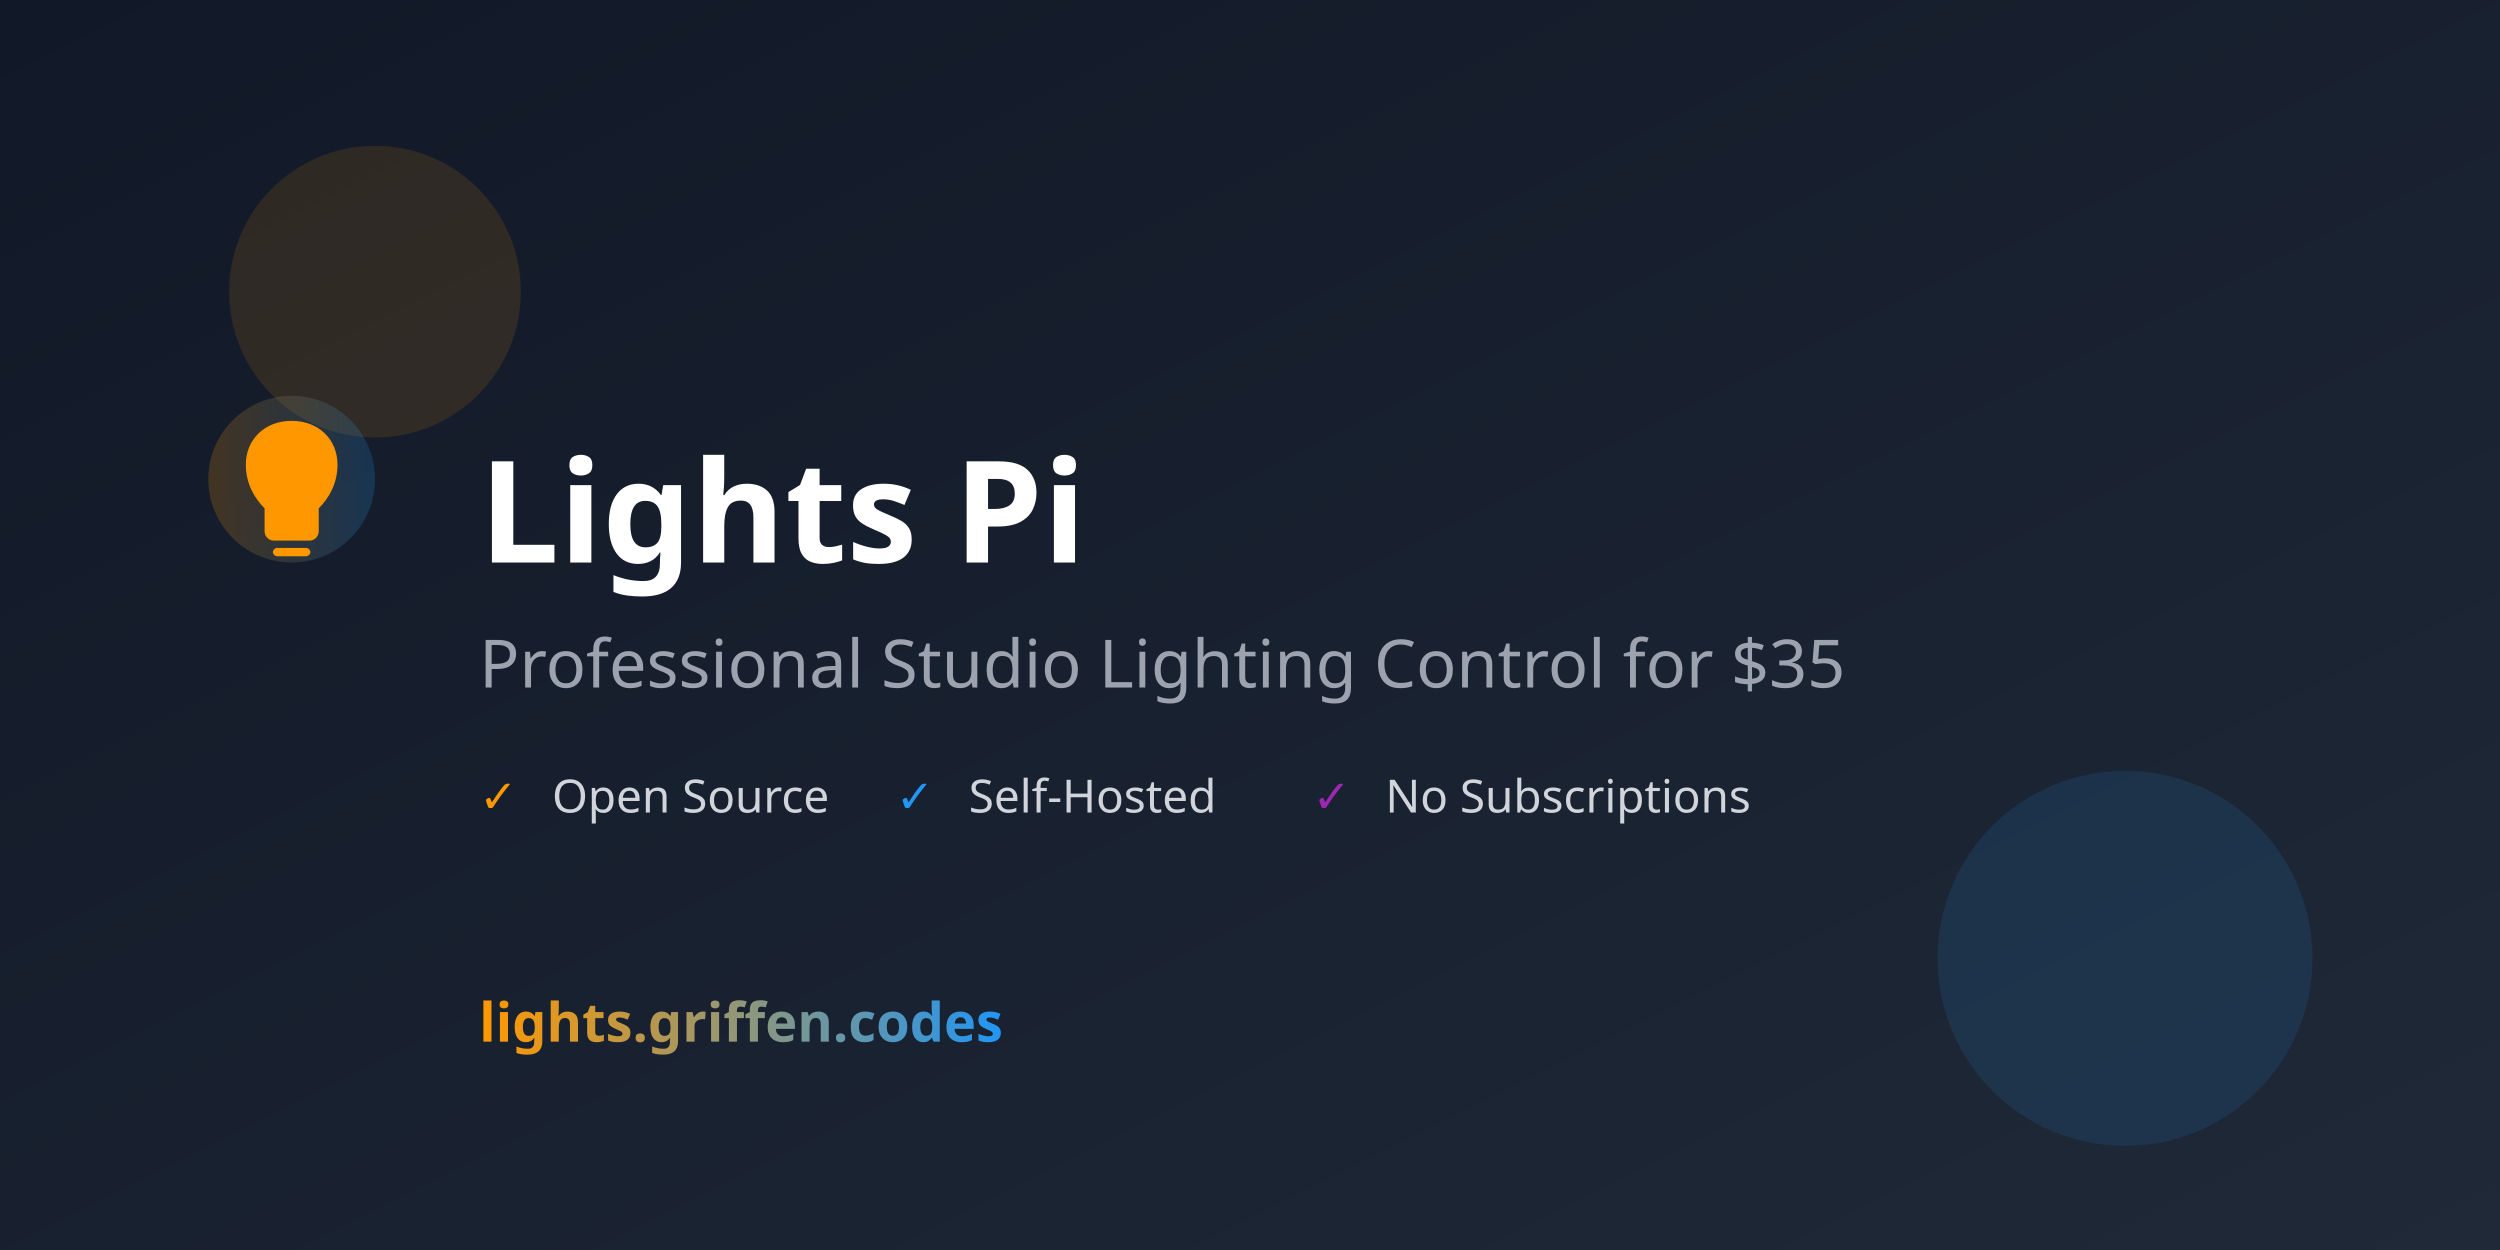
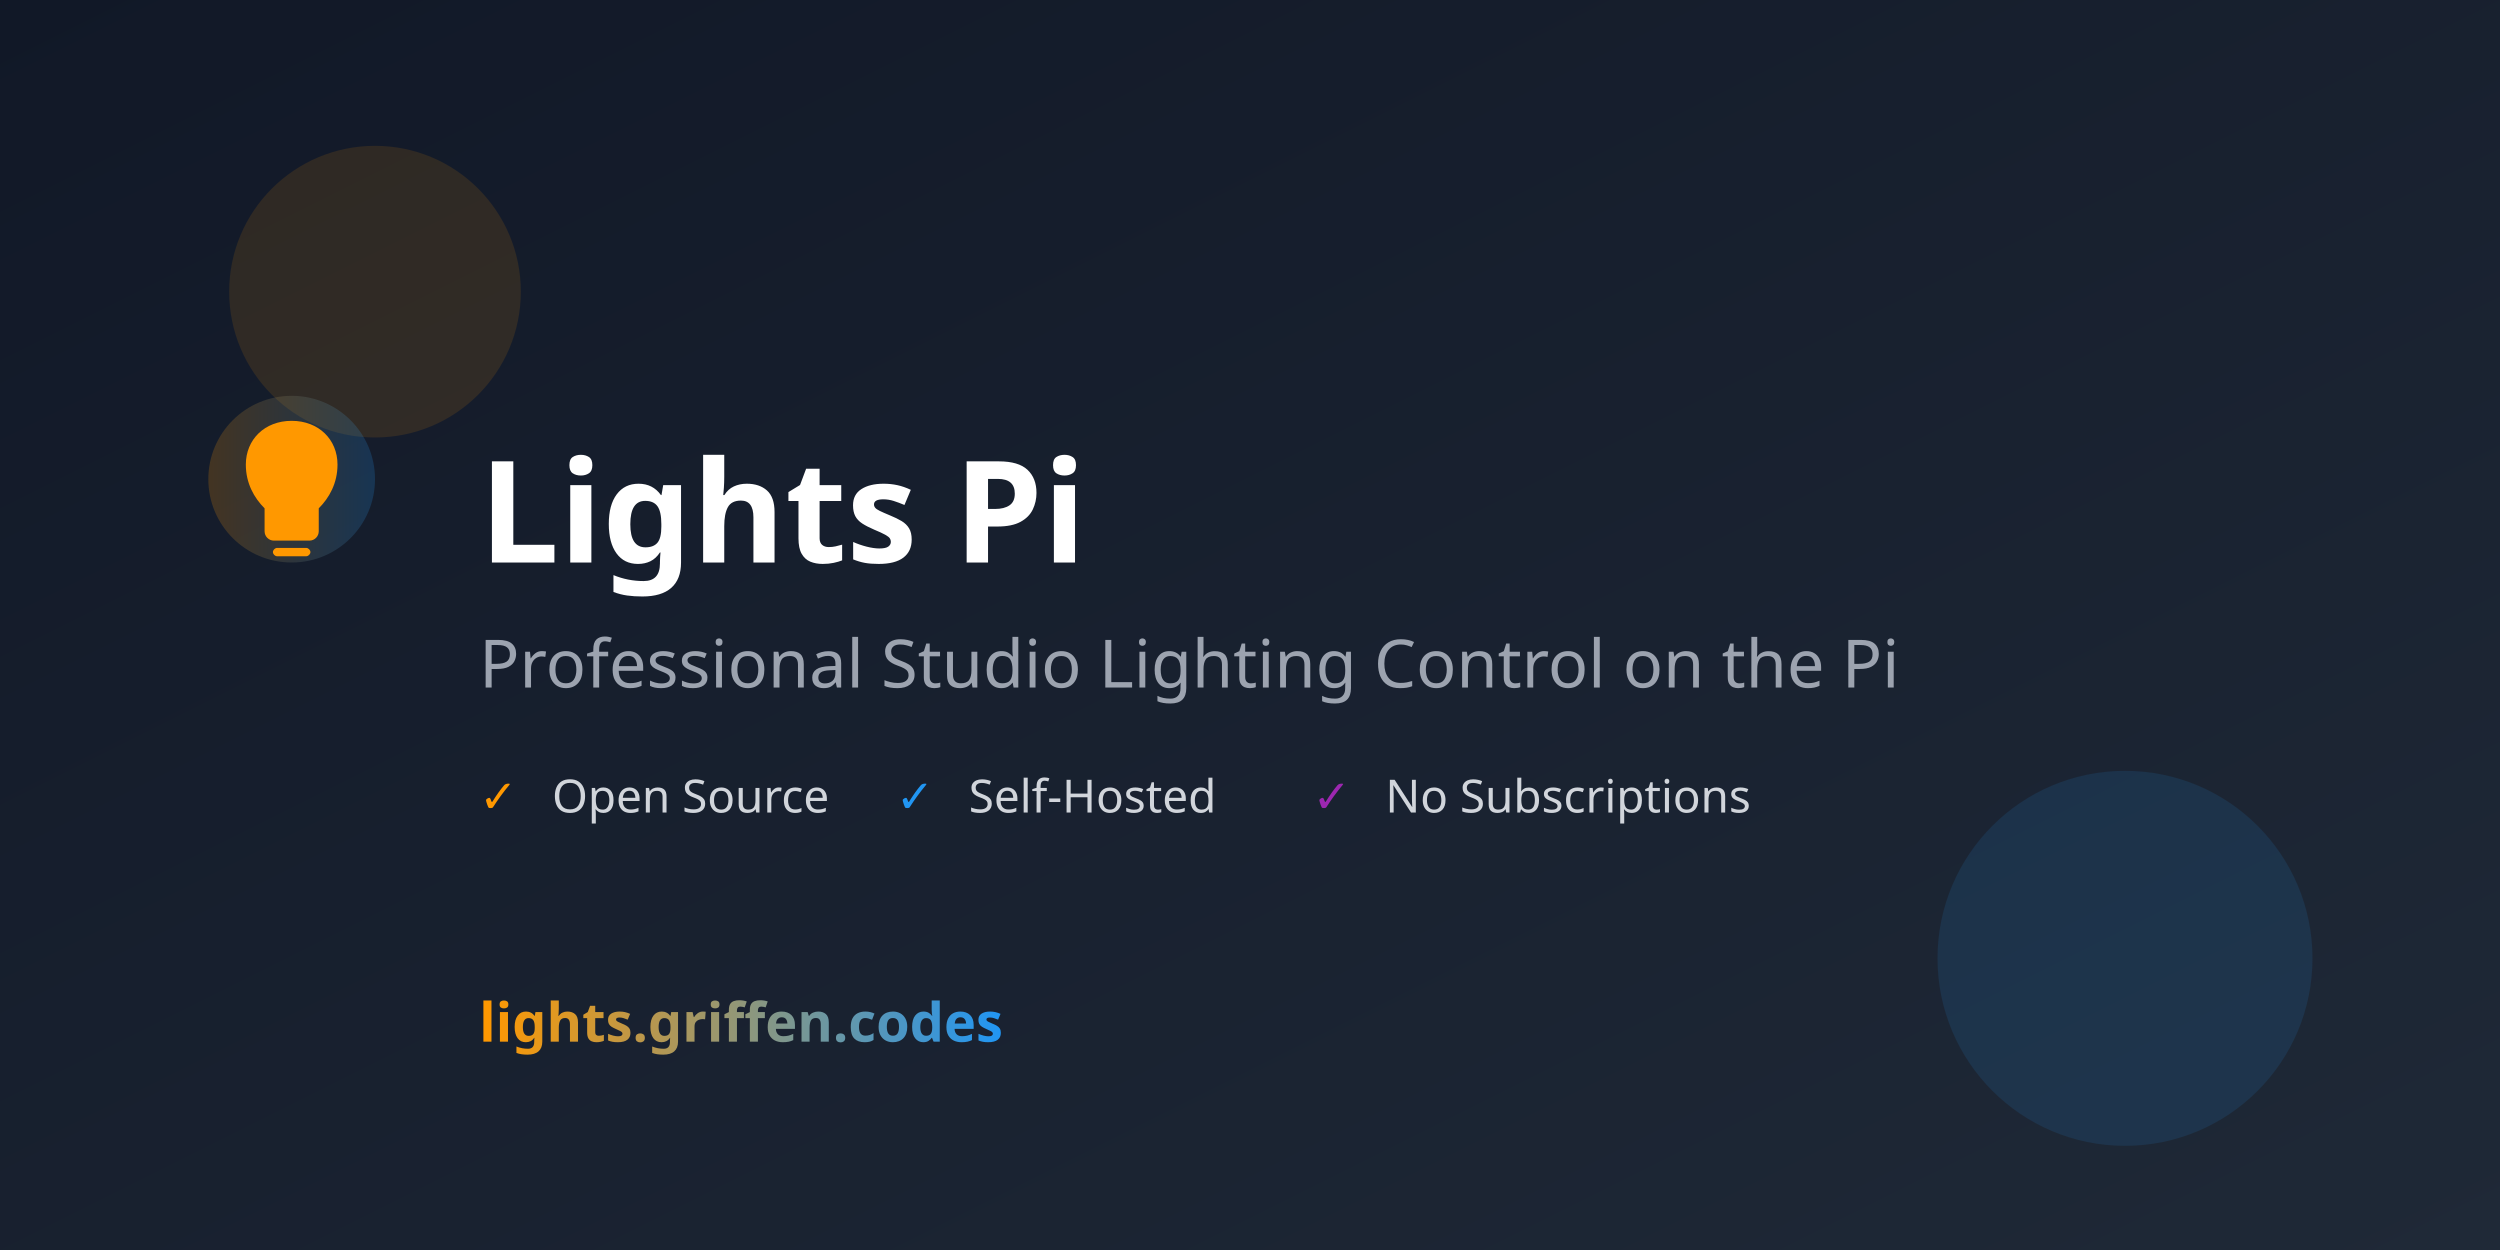
<svg xmlns="http://www.w3.org/2000/svg" width="1200" height="600" viewBox="0 0 1200 600">
  <defs>
    <linearGradient id="bg" x1="0%" y1="0%" x2="100%" y2="100%">
      <stop offset="0%" style="stop-color:#111827;stop-opacity:1" />
      <stop offset="100%" style="stop-color:#1f2937;stop-opacity:1" />
    </linearGradient>
    <linearGradient id="accent" x1="0%" y1="0%" x2="100%" y2="0%">
      <stop offset="0%" style="stop-color:#FF9800;stop-opacity:1" />
      <stop offset="100%" style="stop-color:#2196F3;stop-opacity:1" />
    </linearGradient>
  </defs>
  <rect width="1200" height="600" fill="url(#bg)" />
  <circle cx="180" cy="140" r="70" fill="#FF9800" opacity="0.12" />
  <circle cx="1020" cy="460" r="90" fill="#2196F3" opacity="0.12" />
  <g transform="translate(90, 180)">
    <circle cx="50" cy="50" r="40" fill="url(#accent)" opacity="0.2" />
    <path d="M50 22 C37 22 28 31 28 43 C28 52 32 59 37 64 L37 75 C37 77.5 39 79.5 41.5 79.5 L58.5 79.5 C61 79.5 63 77.5 63 75 L63 64 C68 59 72 52 72 43 C72 31 63 22 50 22 Z M43 83 L57 83 C58 83 59 84 59 85 C59 86 58 87 57 87 L43 87 C42 87 41 86 41 85 C41 84 42 83 43 83 Z" fill="#FF9800" />
  </g>
  <text x="230" y="270" font-family="system-ui, sans-serif" font-size="68" font-weight="bold" fill="white">
    Lights Pi
  </text>
  <text x="230" y="330" font-family="system-ui, sans-serif" font-size="32" fill="#9CA3AF">
-     Professional Studio Lighting Control for $35
+     Professional Studio Lighting Control on the Pi
  </text>
  <g transform="translate(230, 390)">
    <text y="0" font-family="system-ui, sans-serif" font-size="22" fill="#FF9800">✓</text>
    <text x="35" y="0" font-family="system-ui, sans-serif" font-size="22" fill="#D1D5DB">Open Source</text>
    <text x="200" y="0" font-family="system-ui, sans-serif" font-size="22" fill="#2196F3">✓</text>
    <text x="235" y="0" font-family="system-ui, sans-serif" font-size="22" fill="#D1D5DB">Self-Hosted</text>
    <text x="400" y="0" font-family="system-ui, sans-serif" font-size="22" fill="#9C27B0">✓</text>
    <text x="435" y="0" font-family="system-ui, sans-serif" font-size="22" fill="#D1D5DB">No Subscriptions</text>
  </g>
  <text x="230" y="500" font-family="system-ui, sans-serif" font-size="26" fill="url(#accent)" font-weight="600">
    lights.griffen.codes
  </text>
</svg>
